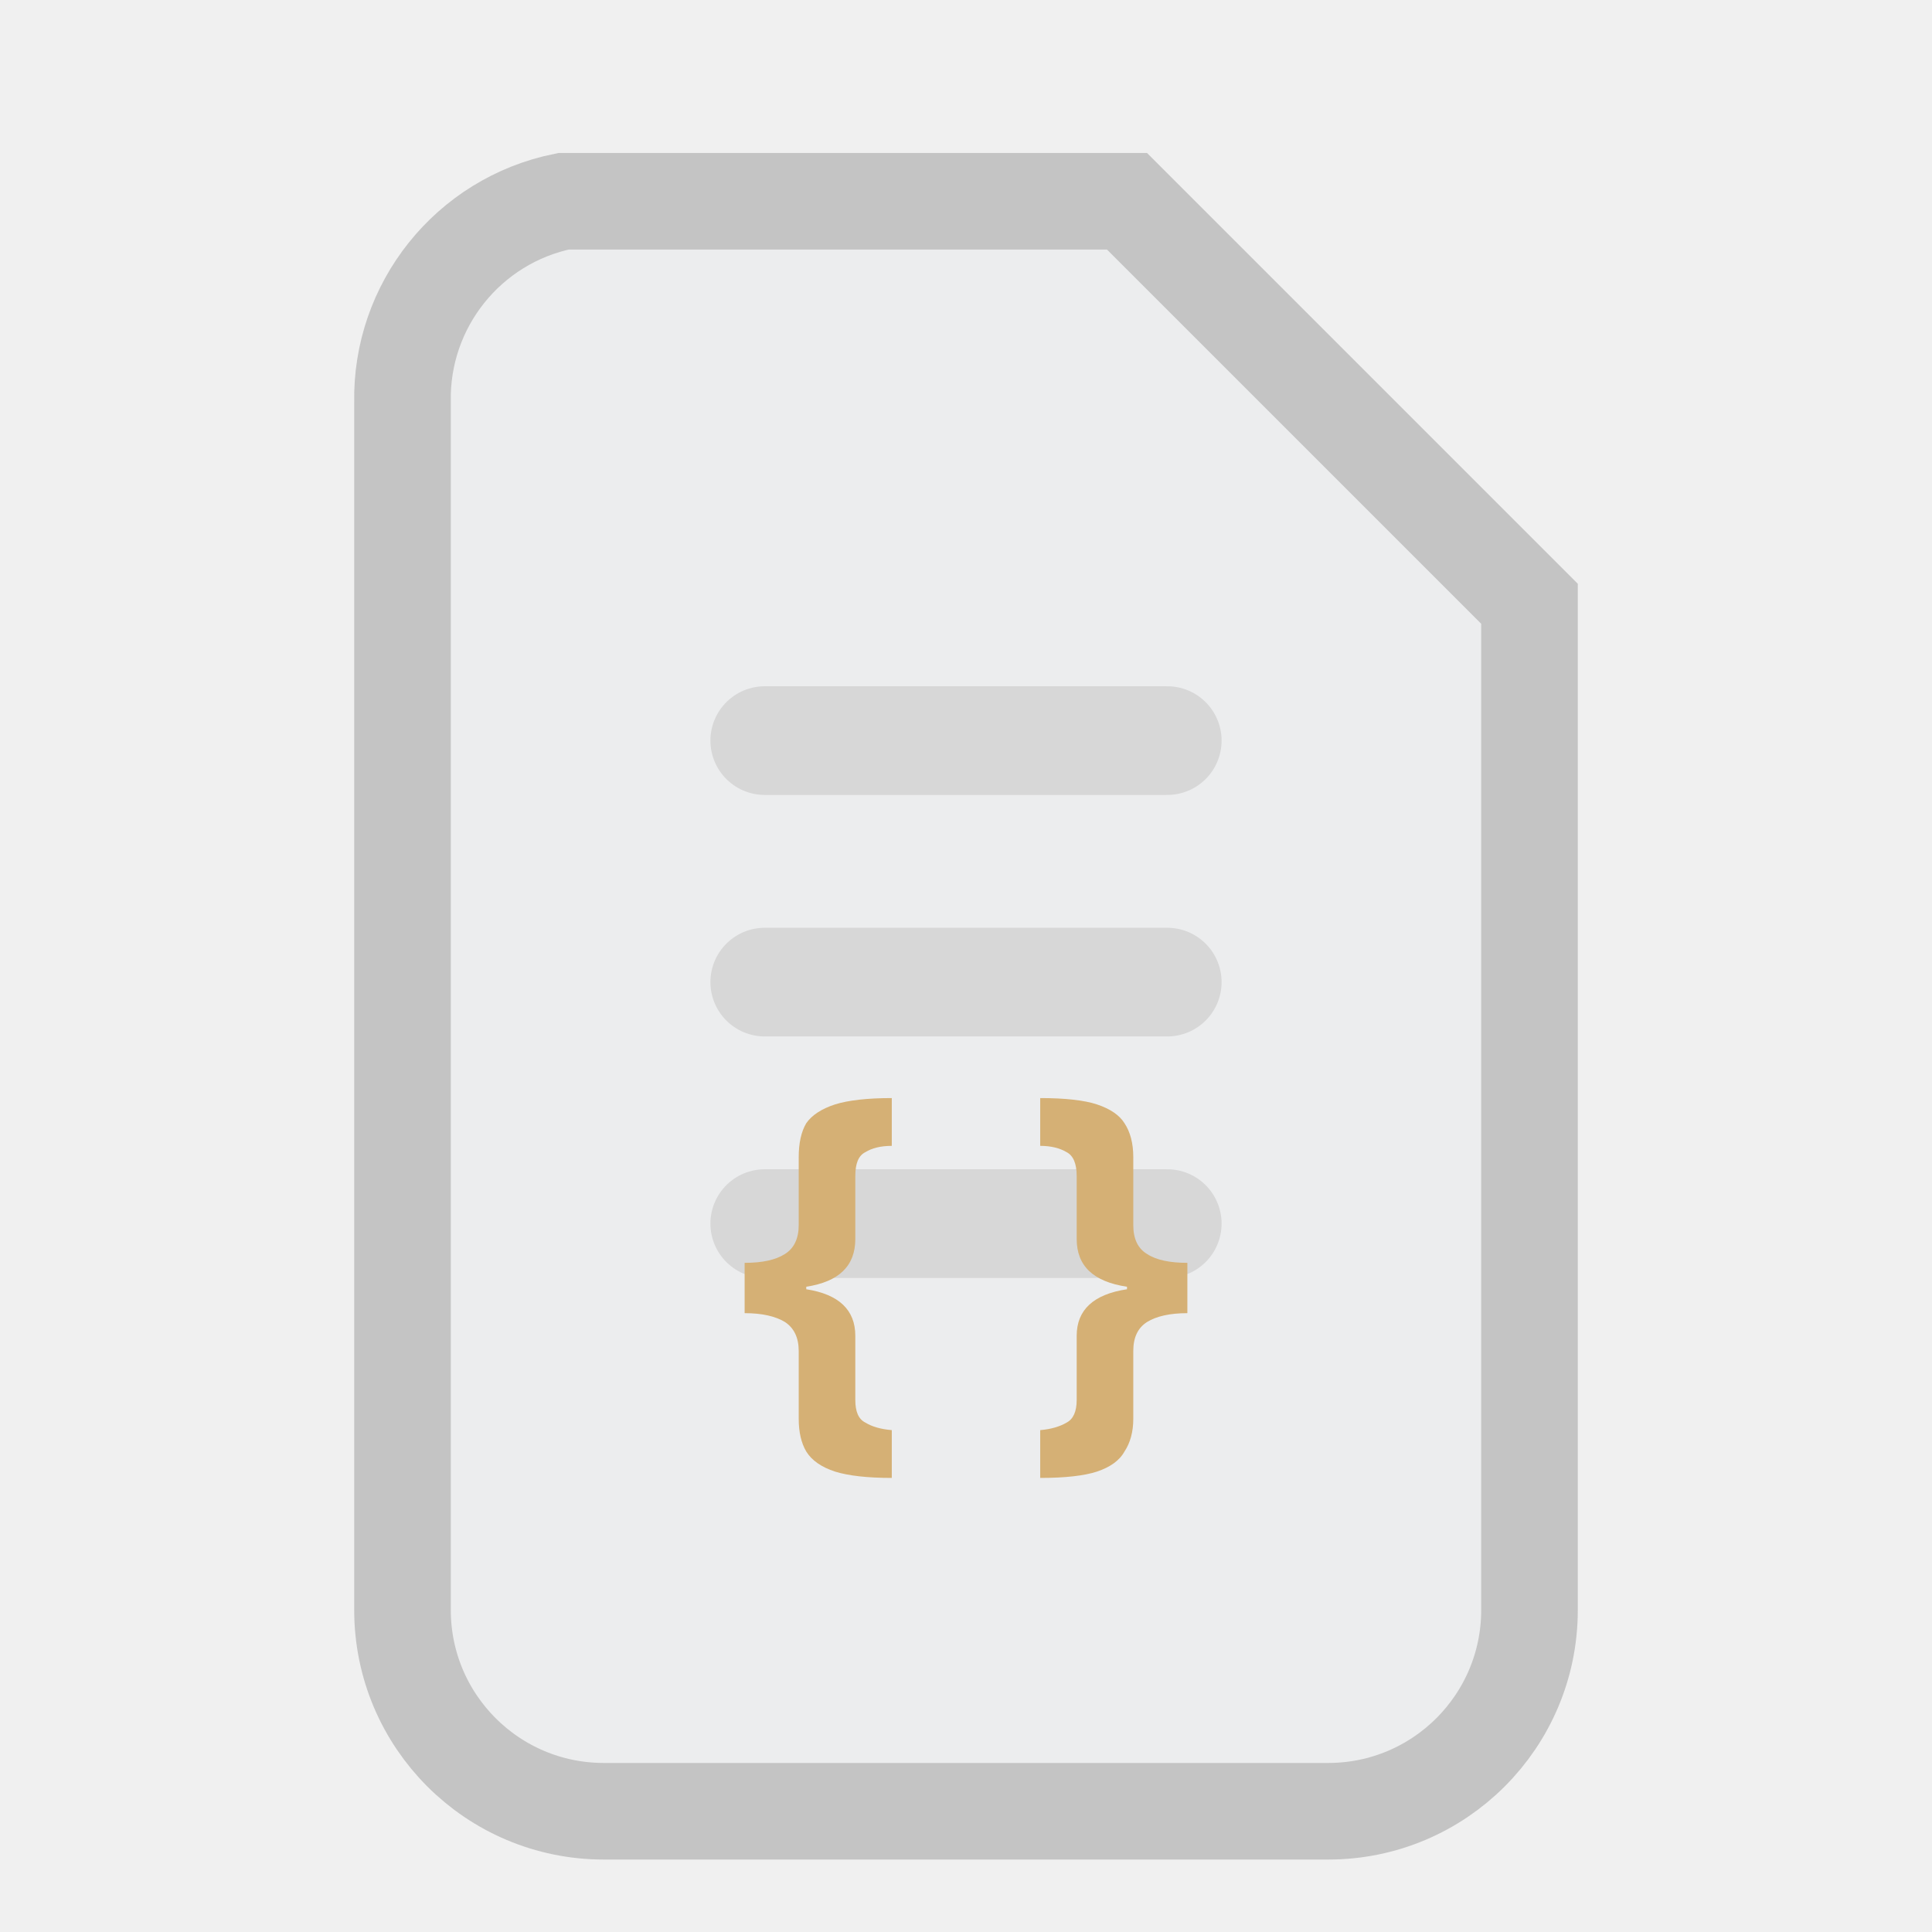
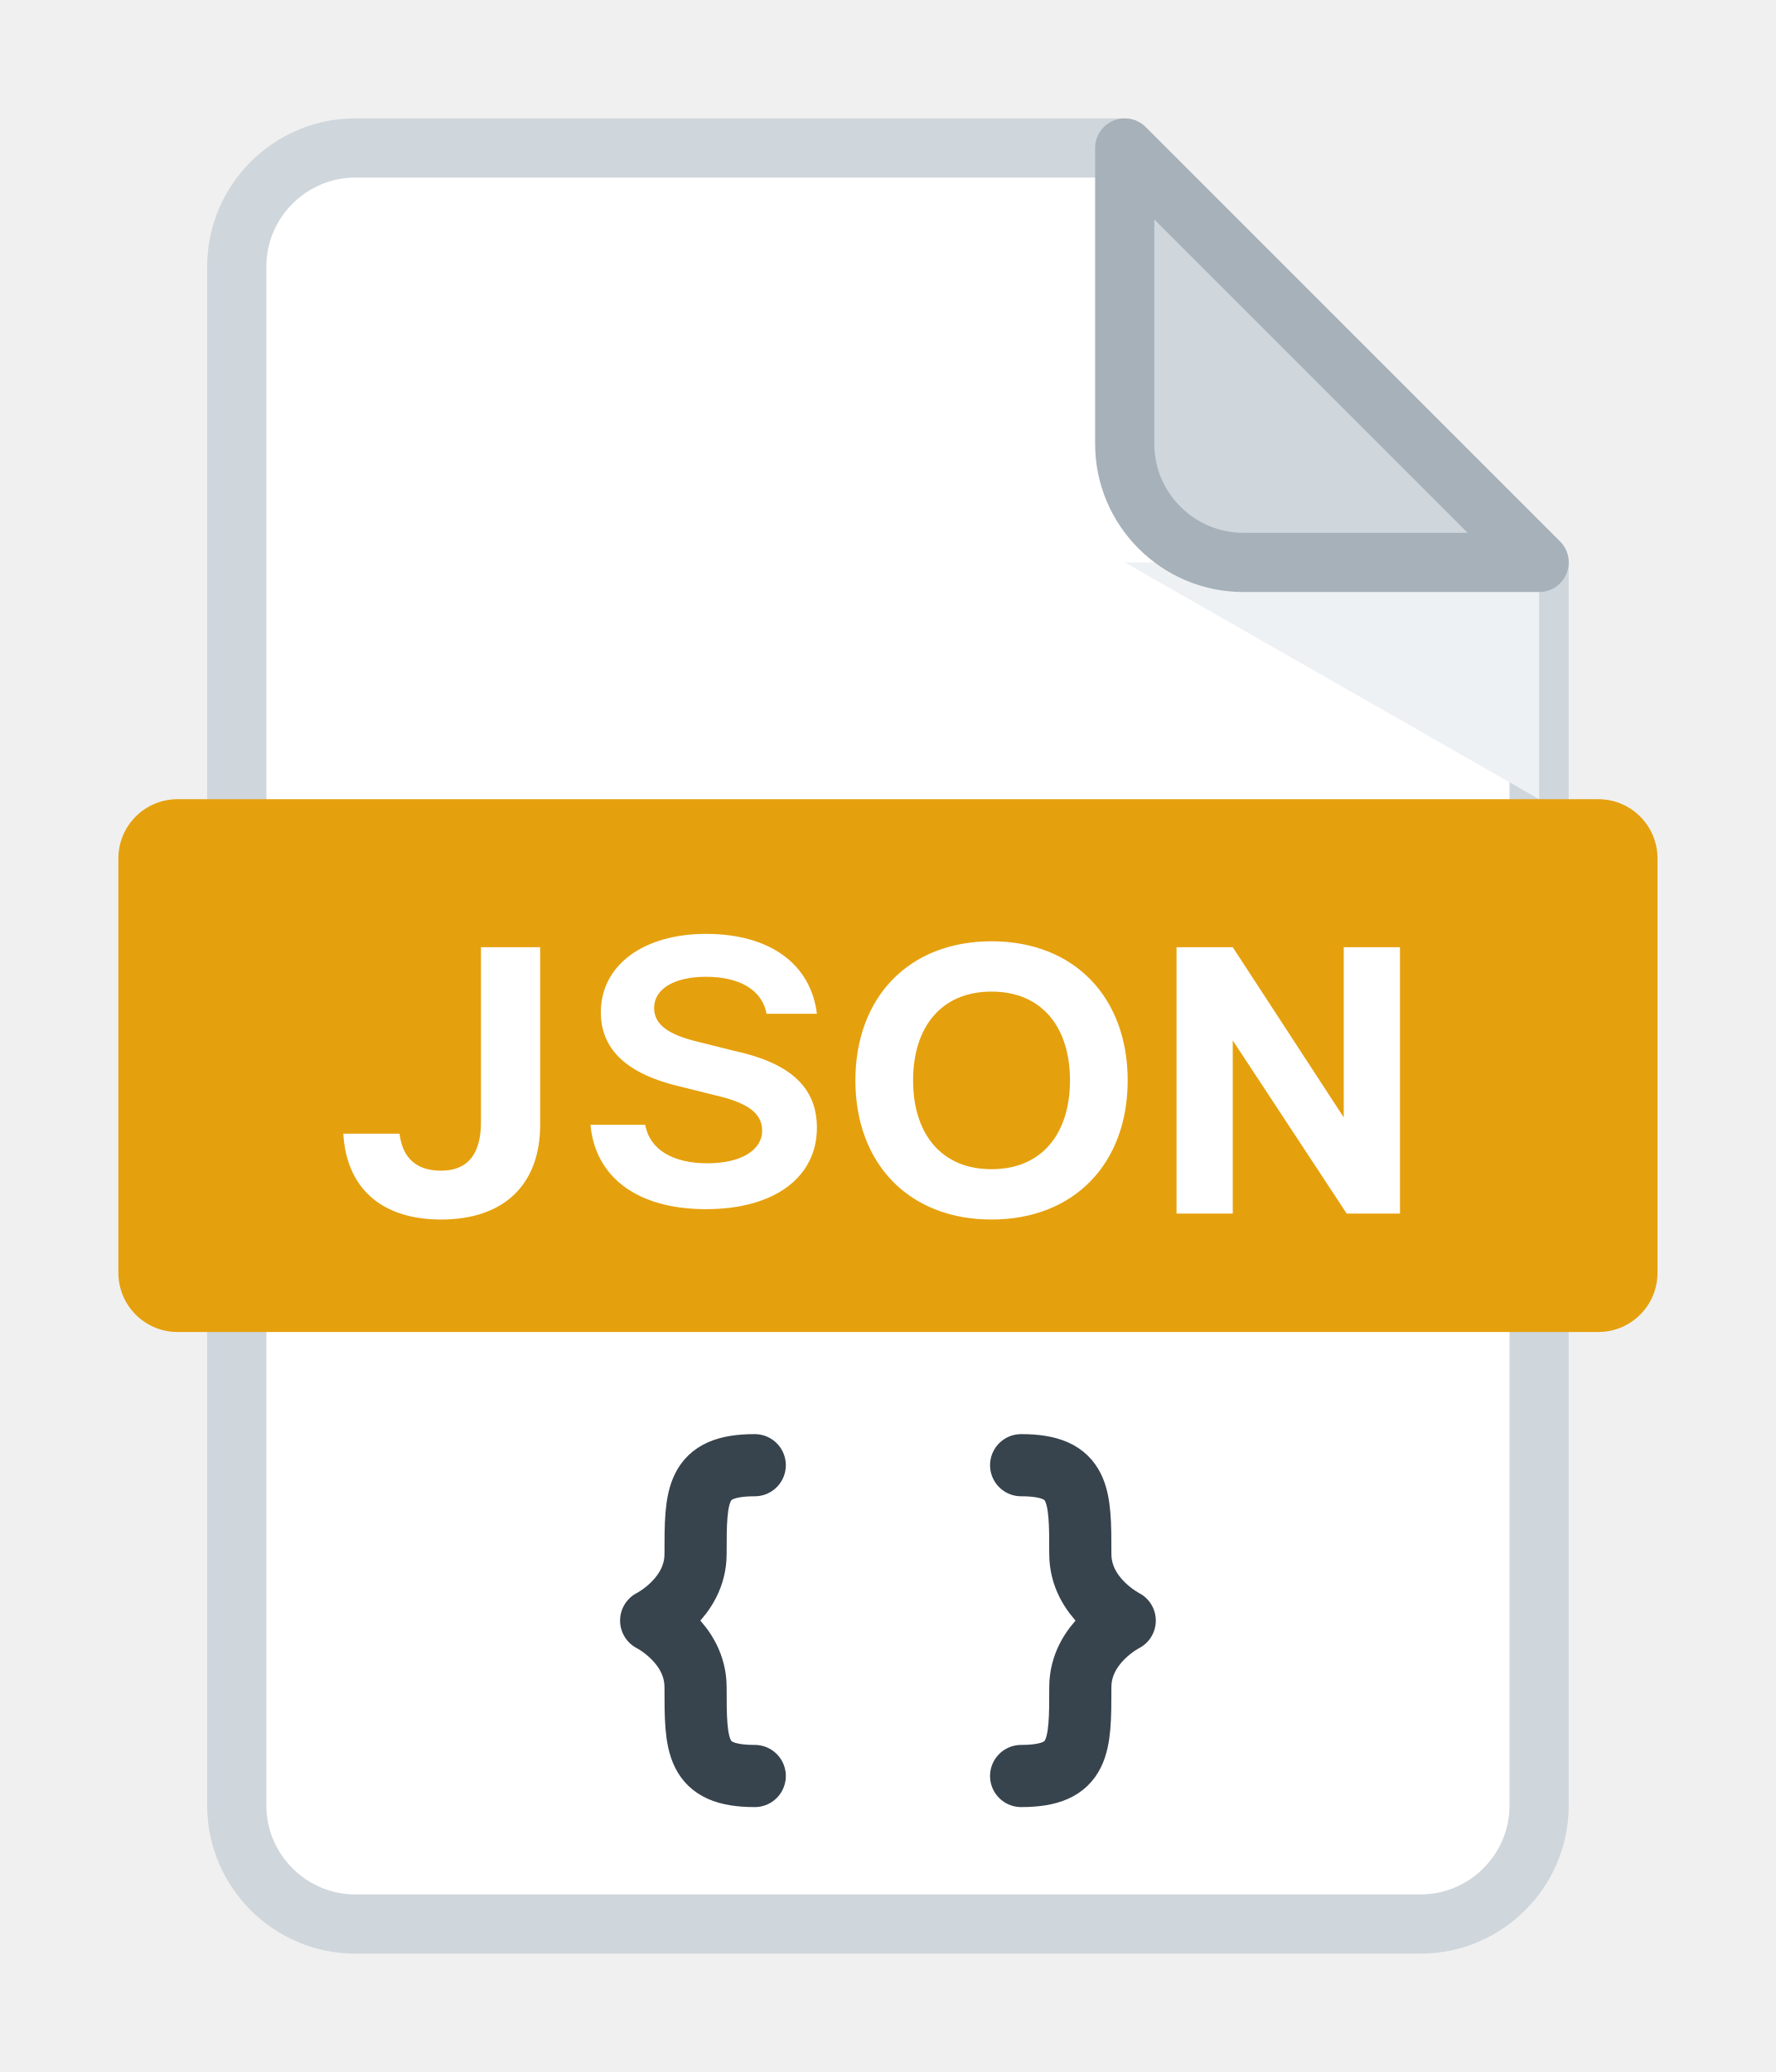
- <svg xmlns="http://www.w3.org/2000/svg" viewBox="0 0 24 24" aria-hidden="true">
-   <path d="M7 2.5h7l5 5v12.5A2.5 2.5 0 0 1 16.5 22.5h-9A2.5 2.5 0 0 1 5 20V5A2.5 2.5 0 0 1 7 2.5Z" fill="#dfe3e8" fill-opacity="0.2" stroke="#c4c4c4" stroke-width="1.2" />
-   <path d="M9.5 9.2h5M9.5 12.2h5M9.5 15.2h5" stroke="#d7d7d7" stroke-width="1.35" stroke-linecap="round" />
-   <text x="12" y="17.5" text-anchor="middle" font-size="5.4" font-family="Segoe UI, sans-serif" font-weight="700" fill="#d5b075">{ }</text>
+ <svg xmlns="http://www.w3.org/2000/svg" viewBox="0 0 120 140" width="120" height="140">
+   <path d="M24 10h52l28 28v84c0 4.4-3.6 8-8 8H24c-4.4 0-8-3.6-8-8V18c0-4.4 3.6-8 8-8Z" fill="#fff" stroke="#cfd6dc" stroke-width="4" stroke-linejoin="round" />
+   <path fill="#eef1f4" d="M76 38h28v16z" />
+   <path d="M76 10v20c0 4.4 3.6 8 8 8h20Z" fill="#cfd6dc" stroke="#a6b1ba" stroke-width="4" stroke-linejoin="round" />
+   <rect x="8" y="54" width="104" height="36" rx="4" fill="#e5a00d" />
+   <path d="M32.5 64h4v12c0 4-2.4 6.4-6.7 6.4-4.1 0-6.4-2.2-6.6-5.8H27c.2 1.7 1.2 2.5 2.8 2.5q2.7 0 2.7-3.3Zm19.3 4.5c-.3-1.6-1.8-2.5-4.1-2.5-2.1 0-3.5.8-3.5 2.1 0 1.1.9 1.8 3 2.3l2.4.6c3.7.8 5.6 2.4 5.6 5.2 0 3.3-2.8 5.5-7.5 5.5-4.8 0-7.5-2.3-7.8-5.7h3.7c.3 1.7 1.9 2.6 4.2 2.6s3.7-.9 3.7-2.2c0-1.2-1-1.9-3.2-2.4l-2.4-.6c-3.4-.8-5.3-2.4-5.3-5 0-3.2 2.9-5.3 7.1-5.3 4.4 0 7.1 2.1 7.5 5.4ZM67 63.6c5.6 0 9.2 3.8 9.2 9.4s-3.6 9.4-9.2 9.4-9.2-3.8-9.2-9.4 3.6-9.4 9.2-9.4m0 3.4c-3.4 0-5.3 2.4-5.3 6s1.9 6 5.3 6 5.3-2.4 5.3-6-1.9-6-5.3-6m12.5-3h3.8l7.5 11.5V64h3.8v18H91l-7.7-11.7V82h-3.8Z" fill="#fff" />
+   <path d="M51 99c-4 0-4 2-4 6 0 3-3 4.5-3 4.5s3 1.5 3 4.5c0 4 0 6 4 6m18-21c4 0 4 2 4 6 0 3 3 4.5 3 4.5s-3 1.5-3 4.5c0 4 0 6-4 6" fill="none" stroke="#37434d" stroke-width="4.2" stroke-linecap="round" stroke-linejoin="round" />
</svg>
